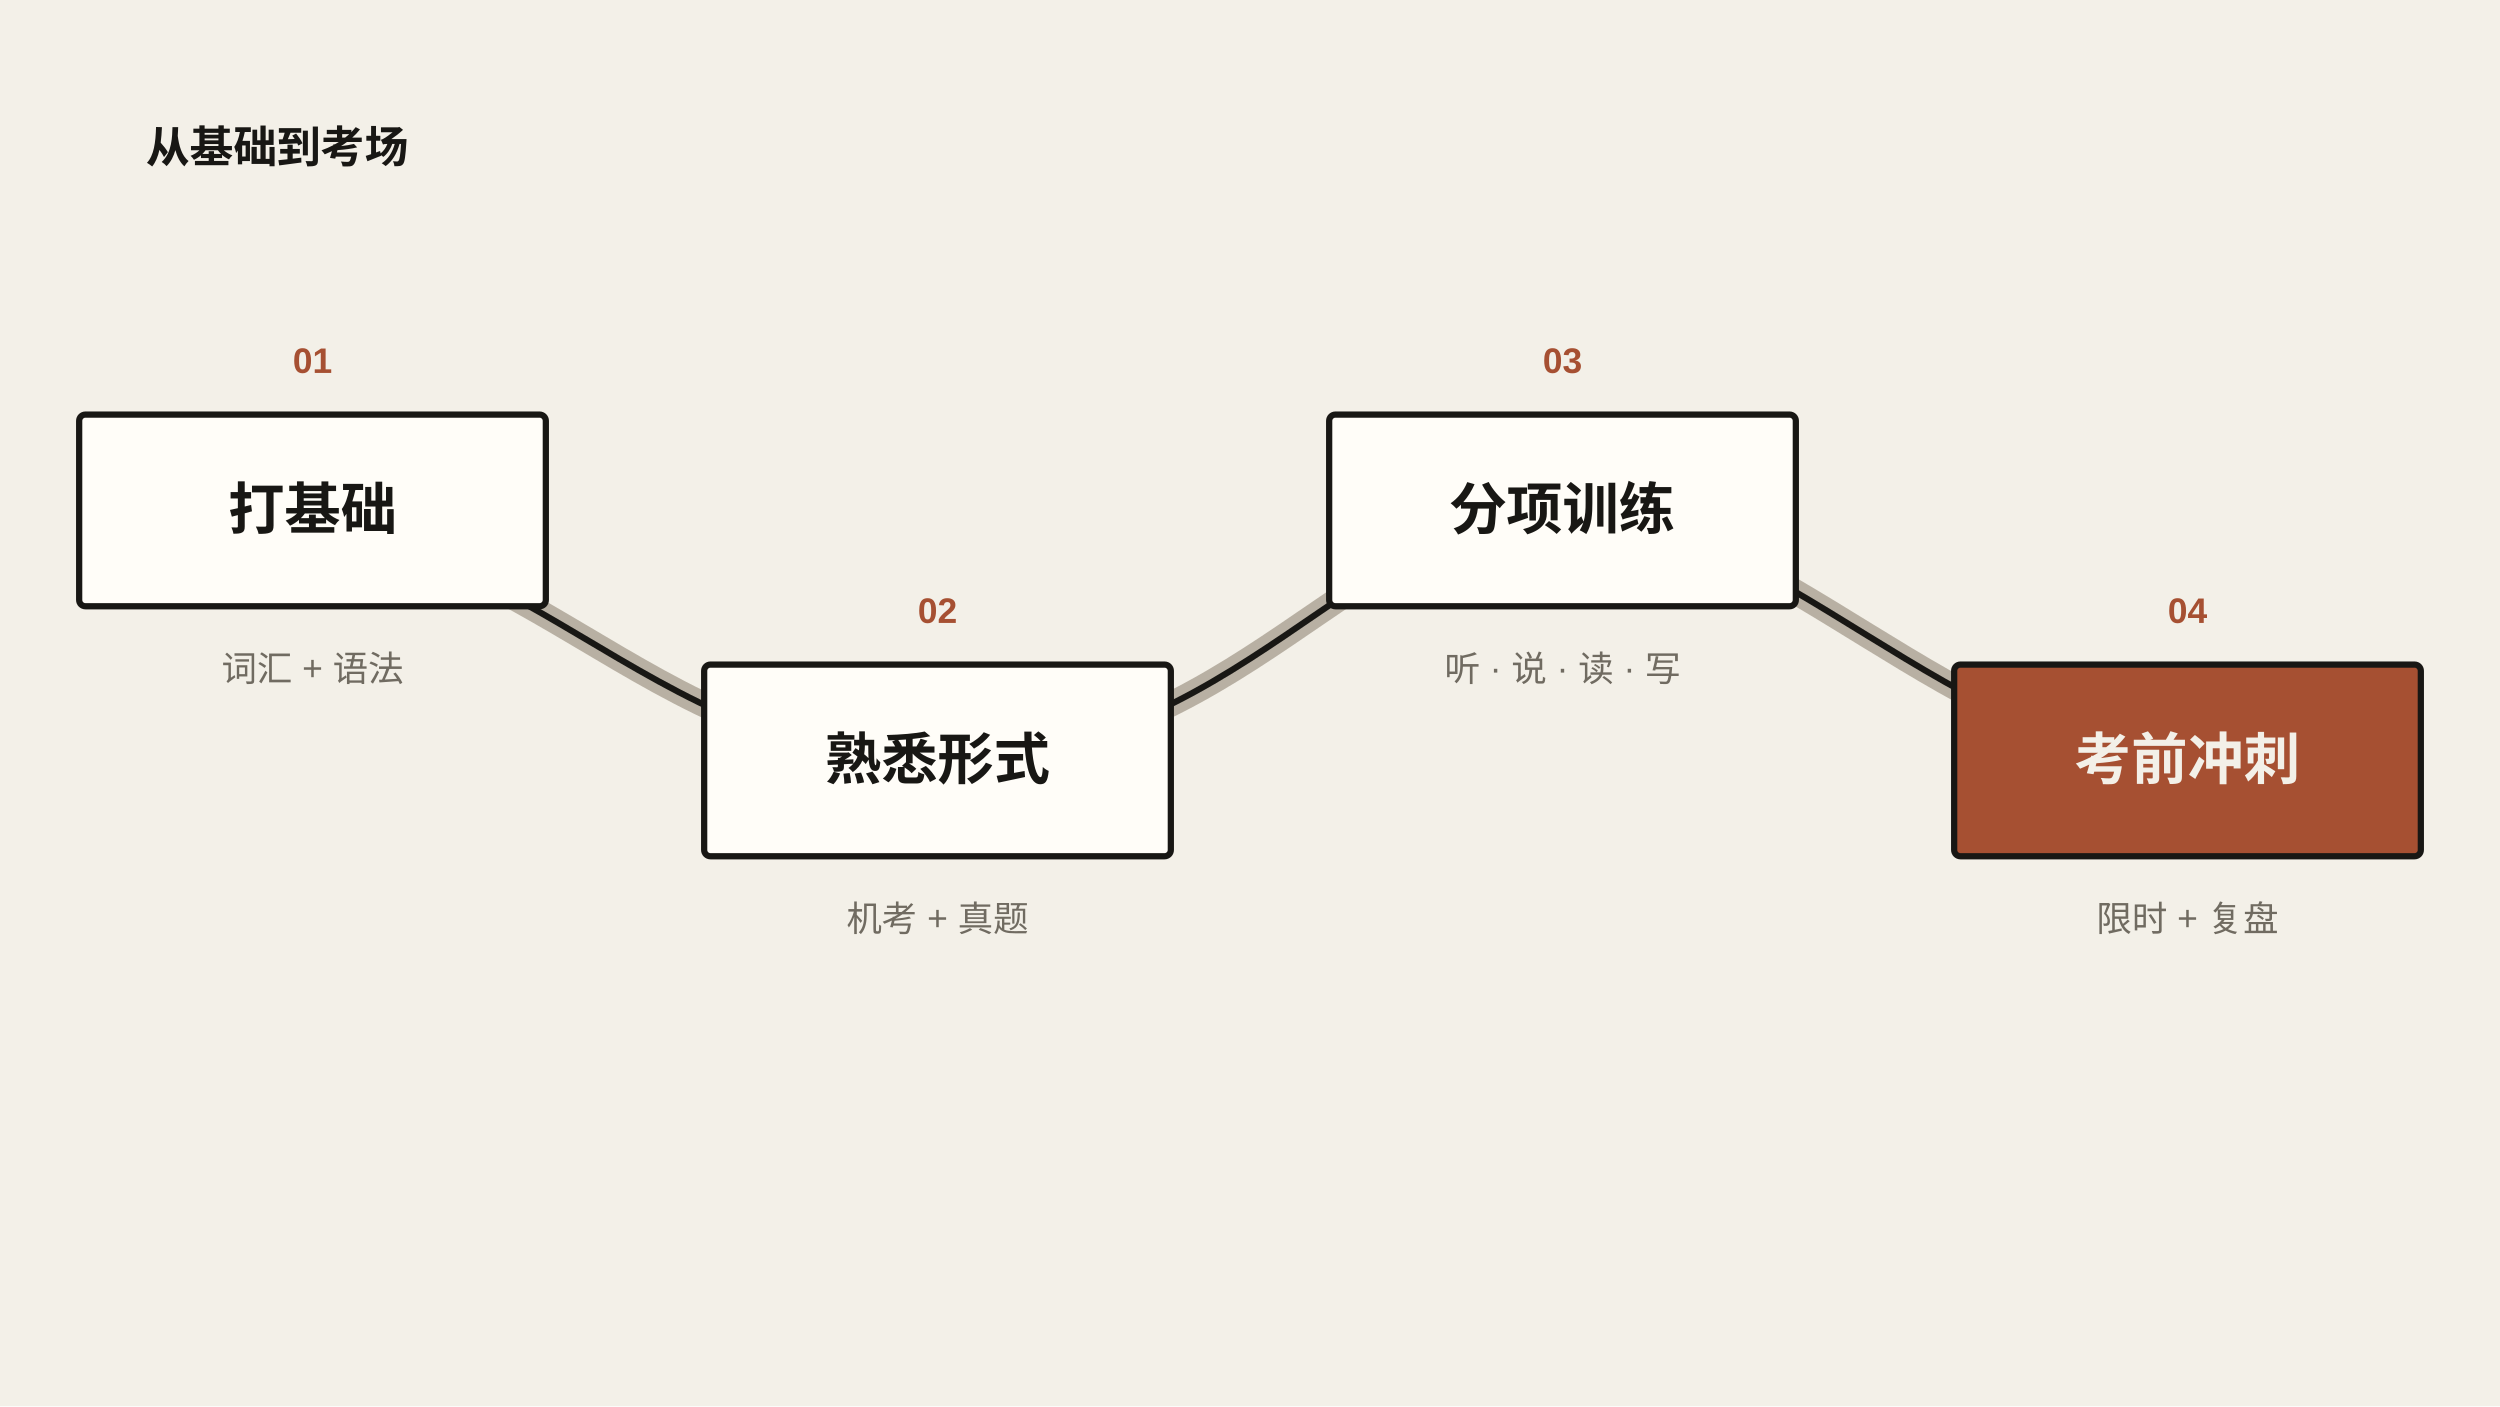
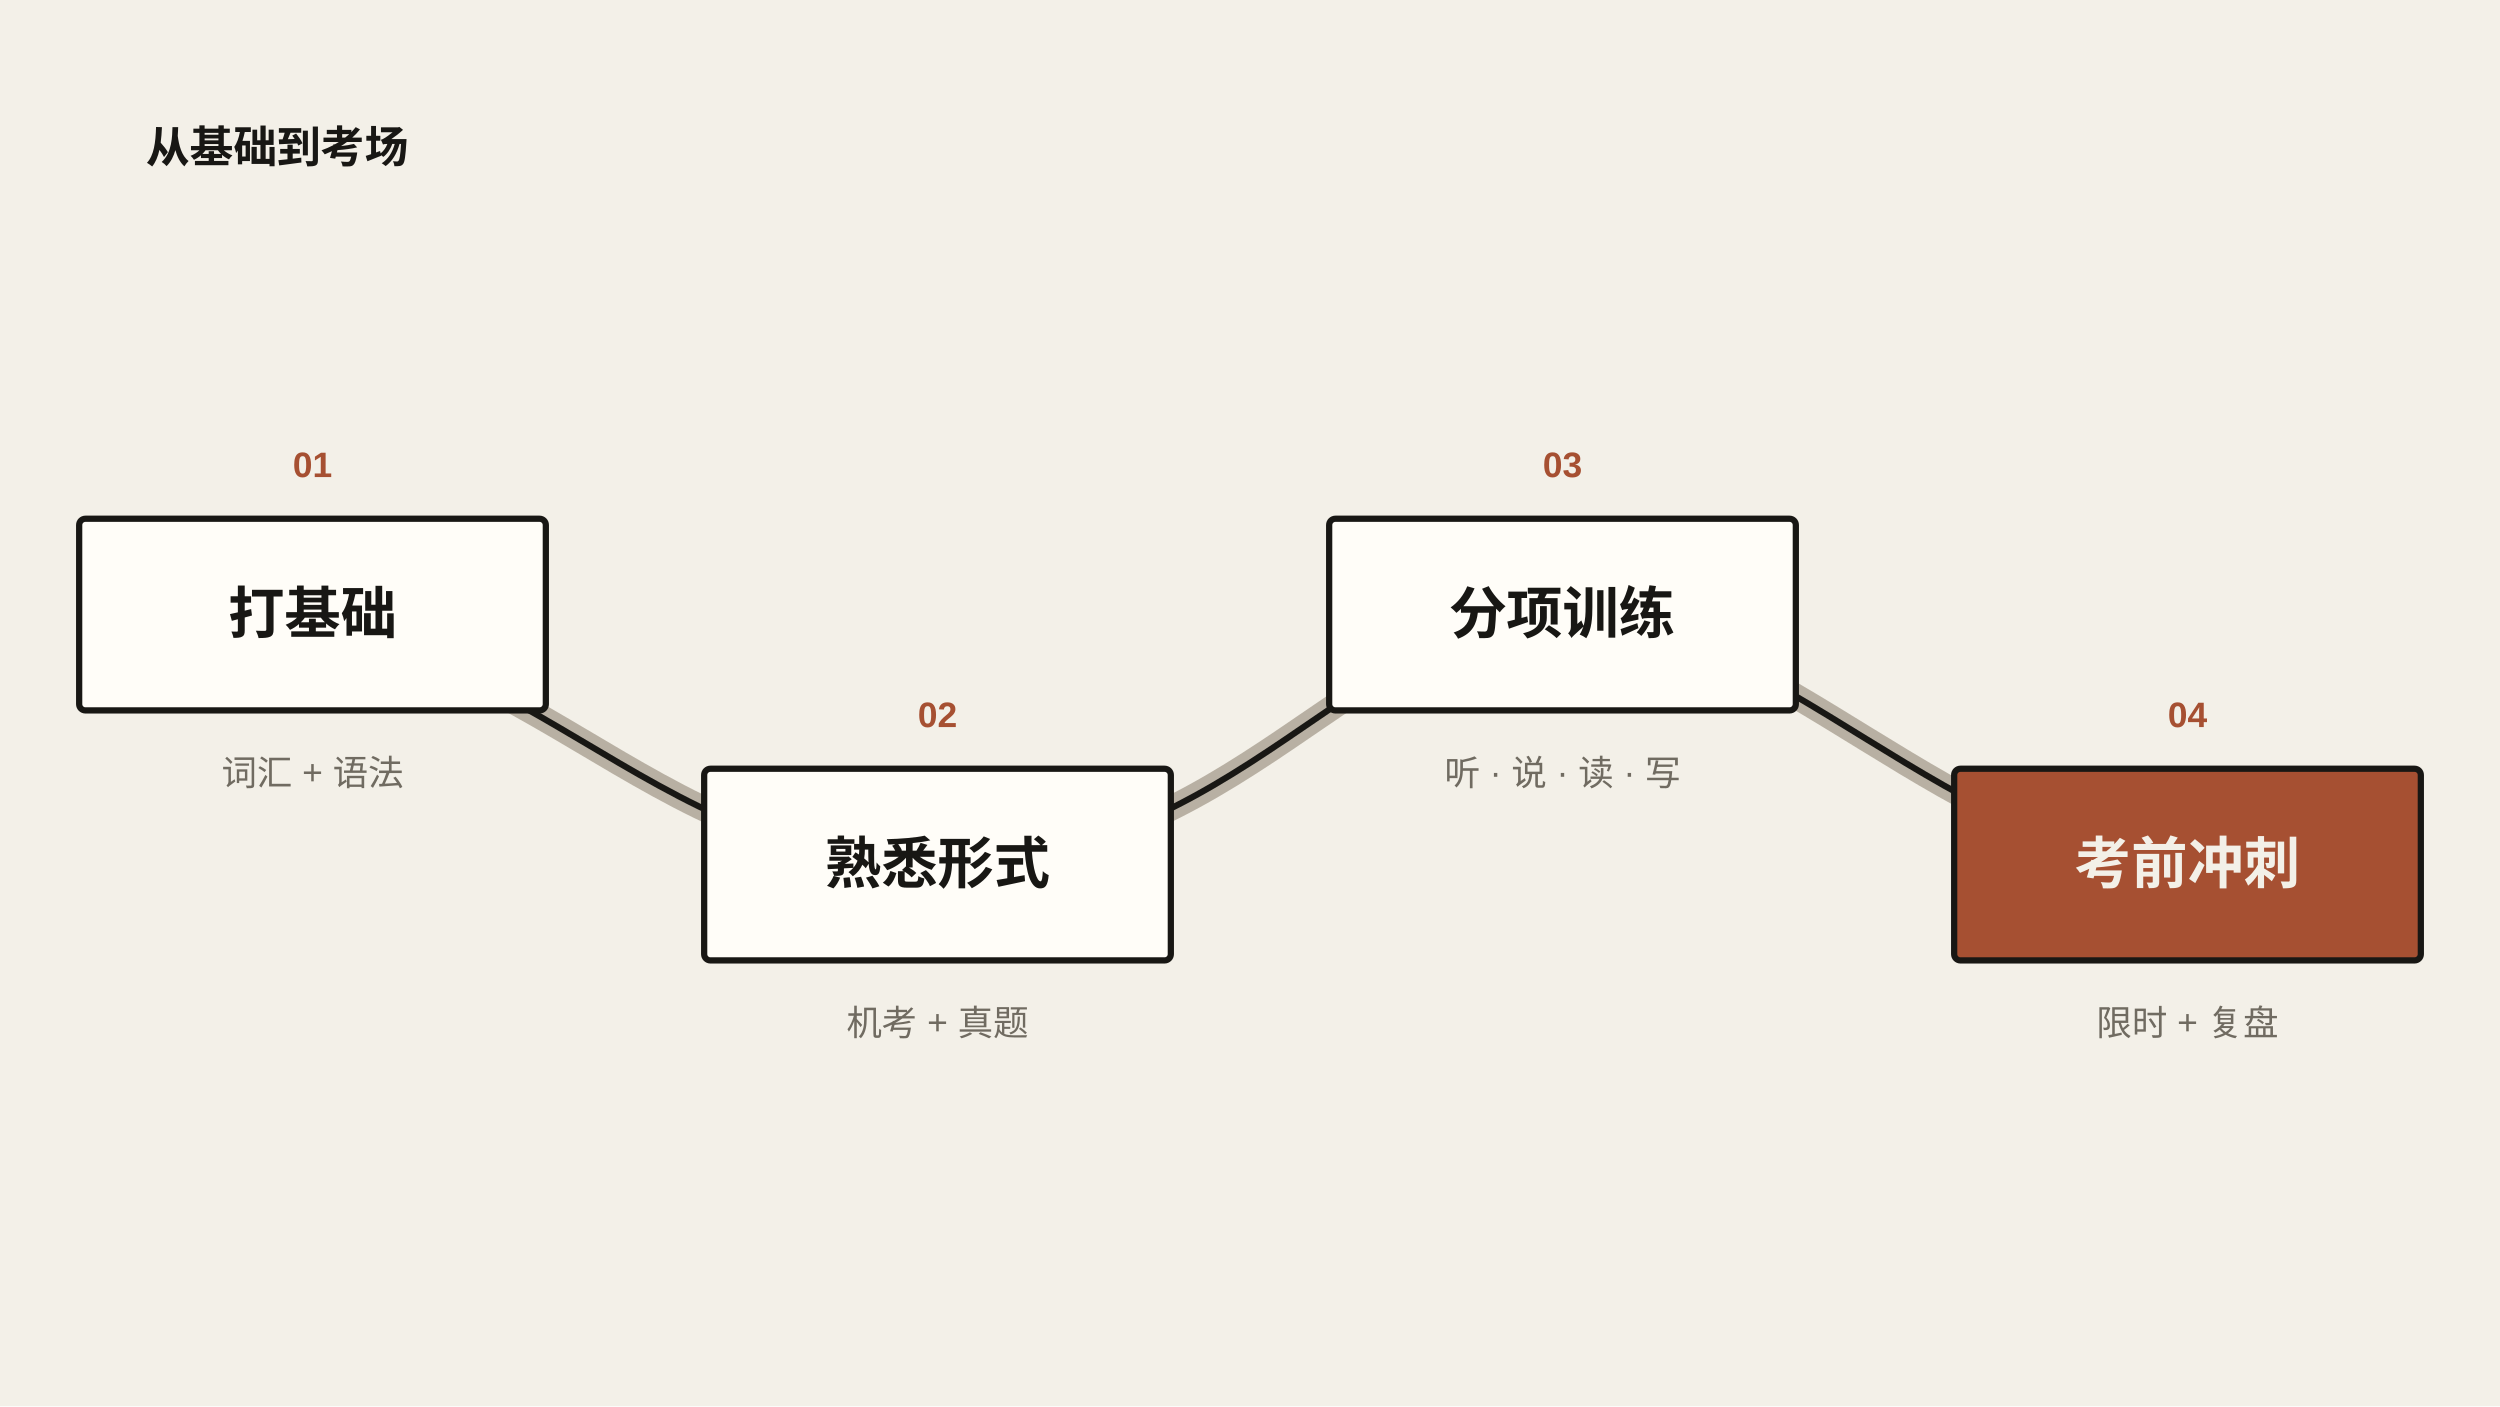
<svg xmlns="http://www.w3.org/2000/svg" width="1200" height="675" viewBox="0 0 1200 675" role="img" aria-labelledby="title desc">
  <rect width="1200" height="675" fill="#f3f0e8" />
  <style>
    text { font-family: Arial, "Microsoft YaHei", "PingFang SC", sans-serif; fill: #181714; letter-spacing: 0; }
    .eyebrow { font-size: 21px; font-weight: 700; }
    .label { font-size: 28px; font-weight: 700; }
    .small { font-size: 17px; fill: #706b61; }
    .number { font-size: 17px; font-weight: 700; fill: #a65032; }
    .inverse { fill: #f3f0e8; }
    .node { fill: #fffdf8; stroke: #181714; stroke-width: 2; }
    .soft { fill: none; stroke: #b8b0a3; stroke-width: 2; }
    .strong { fill: none; stroke: #181714; stroke-width: 3; }
    .accent { fill: none; stroke: #a65032; stroke-width: 4; }
  </style>
  <defs>
    <marker id="arrow" viewBox="0 0 10 10" refX="8" refY="5" markerWidth="7" markerHeight="7" orient="auto-start-reverse">
      <path d="M 0 0 L 10 5 L 0 10 z" fill="#181714" />
    </marker>
    <marker id="arrow-accent" viewBox="0 0 10 10" refX="8" refY="5" markerWidth="7" markerHeight="7" orient="auto-start-reverse">
      <path d="M 0 0 L 10 5 L 0 10 z" fill="#a65032" />
    </marker>
  </defs>
  <text class="eyebrow" x="70" y="78">从基础到考场</text>
-   <path d="M95 245 C255 245 305 365 450 365 S650 245 750 245 S940 365 1050 365" fill="none" stroke="#b8b0a3" stroke-width="12" stroke-linecap="round" />
-   <path d="M95 245 C255 245 305 365 450 365 S650 245 750 245 S940 365 1050 365" fill="none" stroke="#181714" stroke-width="3" stroke-linecap="round" marker-end="url(#arrow)" />
+   <path d="M95 295 C255 295 305 415 450 415 S650 295 750 295 S940 415 1050 415" fill="none" stroke="#b8b0a3" stroke-width="12" stroke-linecap="round" />
+   <path d="M95 295 C255 295 305 415 450 415 S650 295 750 295 S940 415 1050 415" fill="none" stroke="#181714" stroke-width="3" stroke-linecap="round" marker-end="url(#arrow)" />
  <g>
-     <rect x="38" y="199" width="224" height="92" rx="3" fill="#fffdf8" stroke="#181714" stroke-width="3" />
-     <text class="number" x="150" y="179" text-anchor="middle">01</text>
-     <text class="label" x="150" y="254" text-anchor="middle" style="font-size:27px;fill:#181714">打基础</text>
-     <text class="small" x="150" y="327" text-anchor="middle" style="font-size:17px">词汇 + 语法</text>
+     <rect x="38" y="249" width="224" height="92" rx="3" fill="#fffdf8" stroke="#181714" stroke-width="3" />
+     <text class="number" x="150" y="229" text-anchor="middle">01</text>
+     <text class="label" x="150" y="304" text-anchor="middle" style="font-size:27px;fill:#181714">打基础</text>
+     <text class="small" x="150" y="377" text-anchor="middle" style="font-size:17px">词汇 + 语法</text>
  </g>
  <g>
-     <rect x="338" y="319" width="224" height="92" rx="3" fill="#fffdf8" stroke="#181714" stroke-width="3" />
-     <text class="number" x="450" y="299" text-anchor="middle">02</text>
-     <text class="label" x="450" y="374" text-anchor="middle" style="font-size:27px;fill:#181714">熟悉形式</text>
-     <text class="small" x="450" y="447" text-anchor="middle" style="font-size:17px">机考 + 真题</text>
+     <rect x="338" y="369" width="224" height="92" rx="3" fill="#fffdf8" stroke="#181714" stroke-width="3" />
+     <text class="number" x="450" y="349" text-anchor="middle">02</text>
+     <text class="label" x="450" y="424" text-anchor="middle" style="font-size:27px;fill:#181714">熟悉形式</text>
+     <text class="small" x="450" y="497" text-anchor="middle" style="font-size:17px">机考 + 真题</text>
  </g>
  <g>
-     <rect x="638" y="199" width="224" height="92" rx="3" fill="#fffdf8" stroke="#181714" stroke-width="3" />
-     <text class="number" x="750" y="179" text-anchor="middle">03</text>
-     <text class="label" x="750" y="254" text-anchor="middle" style="font-size:27px;fill:#181714">分项训练</text>
-     <text class="small" x="750" y="327" text-anchor="middle" style="font-size:17px">听 · 说 · 读 · 写</text>
+     <rect x="638" y="249" width="224" height="92" rx="3" fill="#fffdf8" stroke="#181714" stroke-width="3" />
+     <text class="number" x="750" y="229" text-anchor="middle">03</text>
+     <text class="label" x="750" y="304" text-anchor="middle" style="font-size:27px;fill:#181714">分项训练</text>
+     <text class="small" x="750" y="377" text-anchor="middle" style="font-size:17px">听 · 说 · 读 · 写</text>
  </g>
  <g>
-     <rect x="938" y="319" width="224" height="92" rx="3" fill="#a65032" stroke="#181714" stroke-width="3" />
-     <text class="number" x="1050" y="299" text-anchor="middle">04</text>
-     <text class="label" x="1050" y="374" text-anchor="middle" style="font-size:27px;fill:#f3f0e8">考前冲刺</text>
-     <text class="small" x="1050" y="447" text-anchor="middle" style="font-size:17px">限时 + 复盘</text>
+     <rect x="938" y="369" width="224" height="92" rx="3" fill="#a65032" stroke="#181714" stroke-width="3" />
+     <text class="number" x="1050" y="349" text-anchor="middle">04</text>
+     <text class="label" x="1050" y="424" text-anchor="middle" style="font-size:27px;fill:#f3f0e8">考前冲刺</text>
+     <text class="small" x="1050" y="497" text-anchor="middle" style="font-size:17px">限时 + 复盘</text>
  </g>
</svg>
